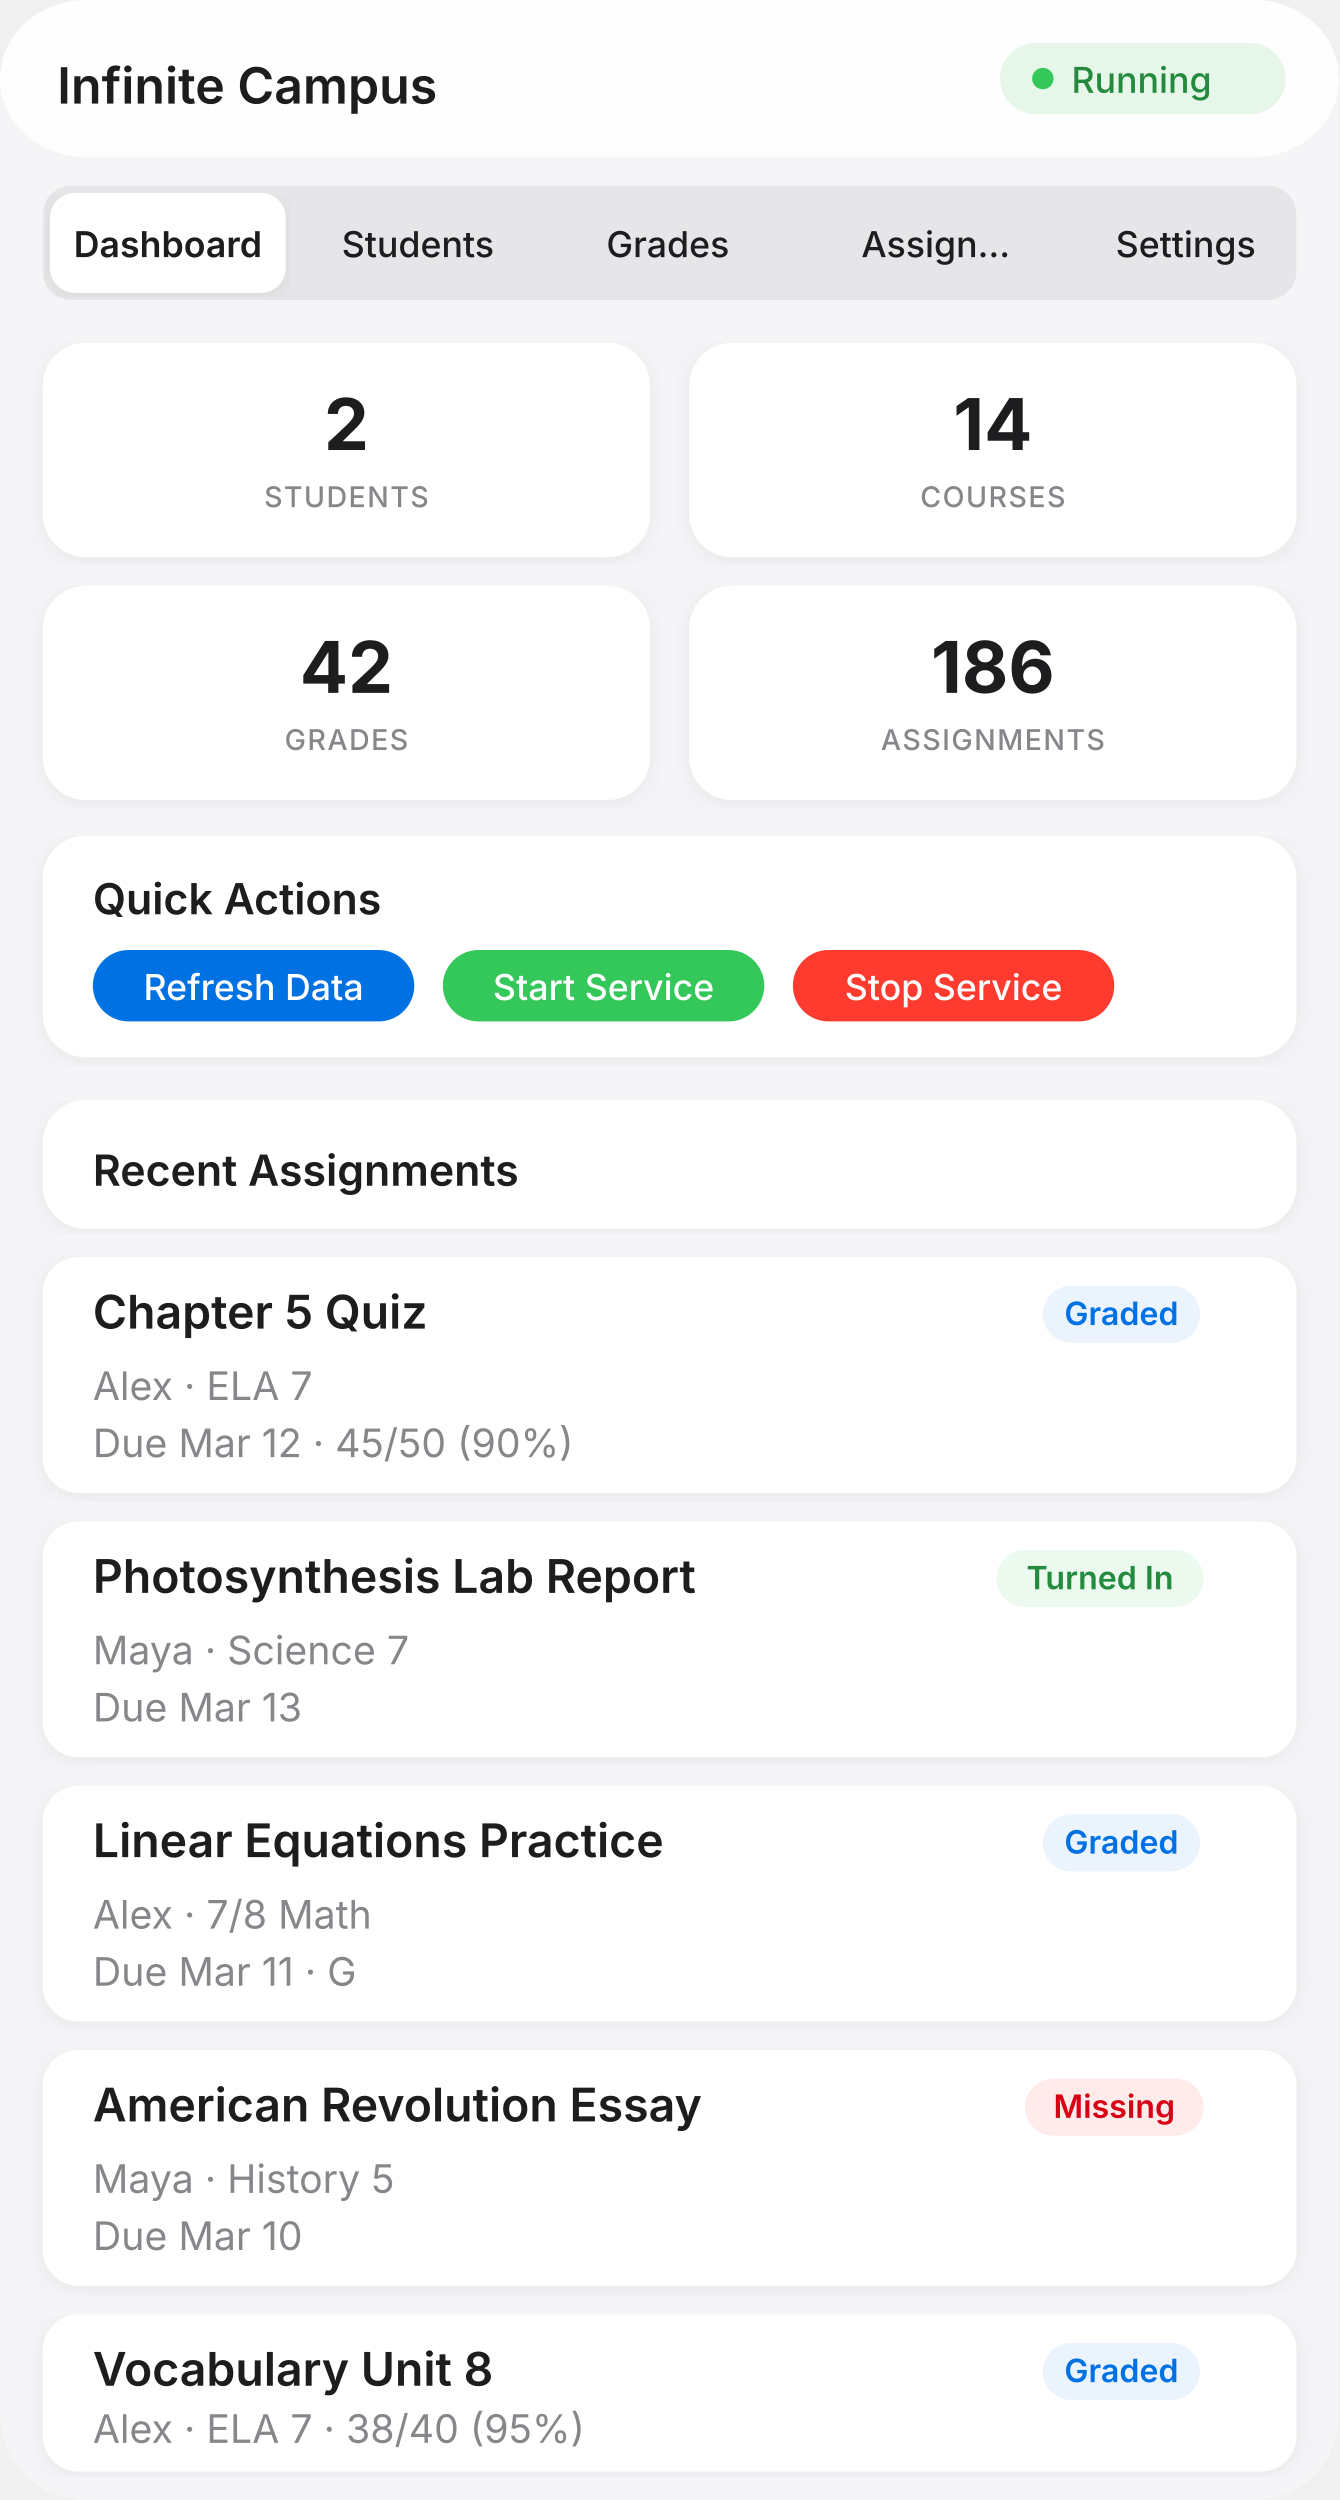
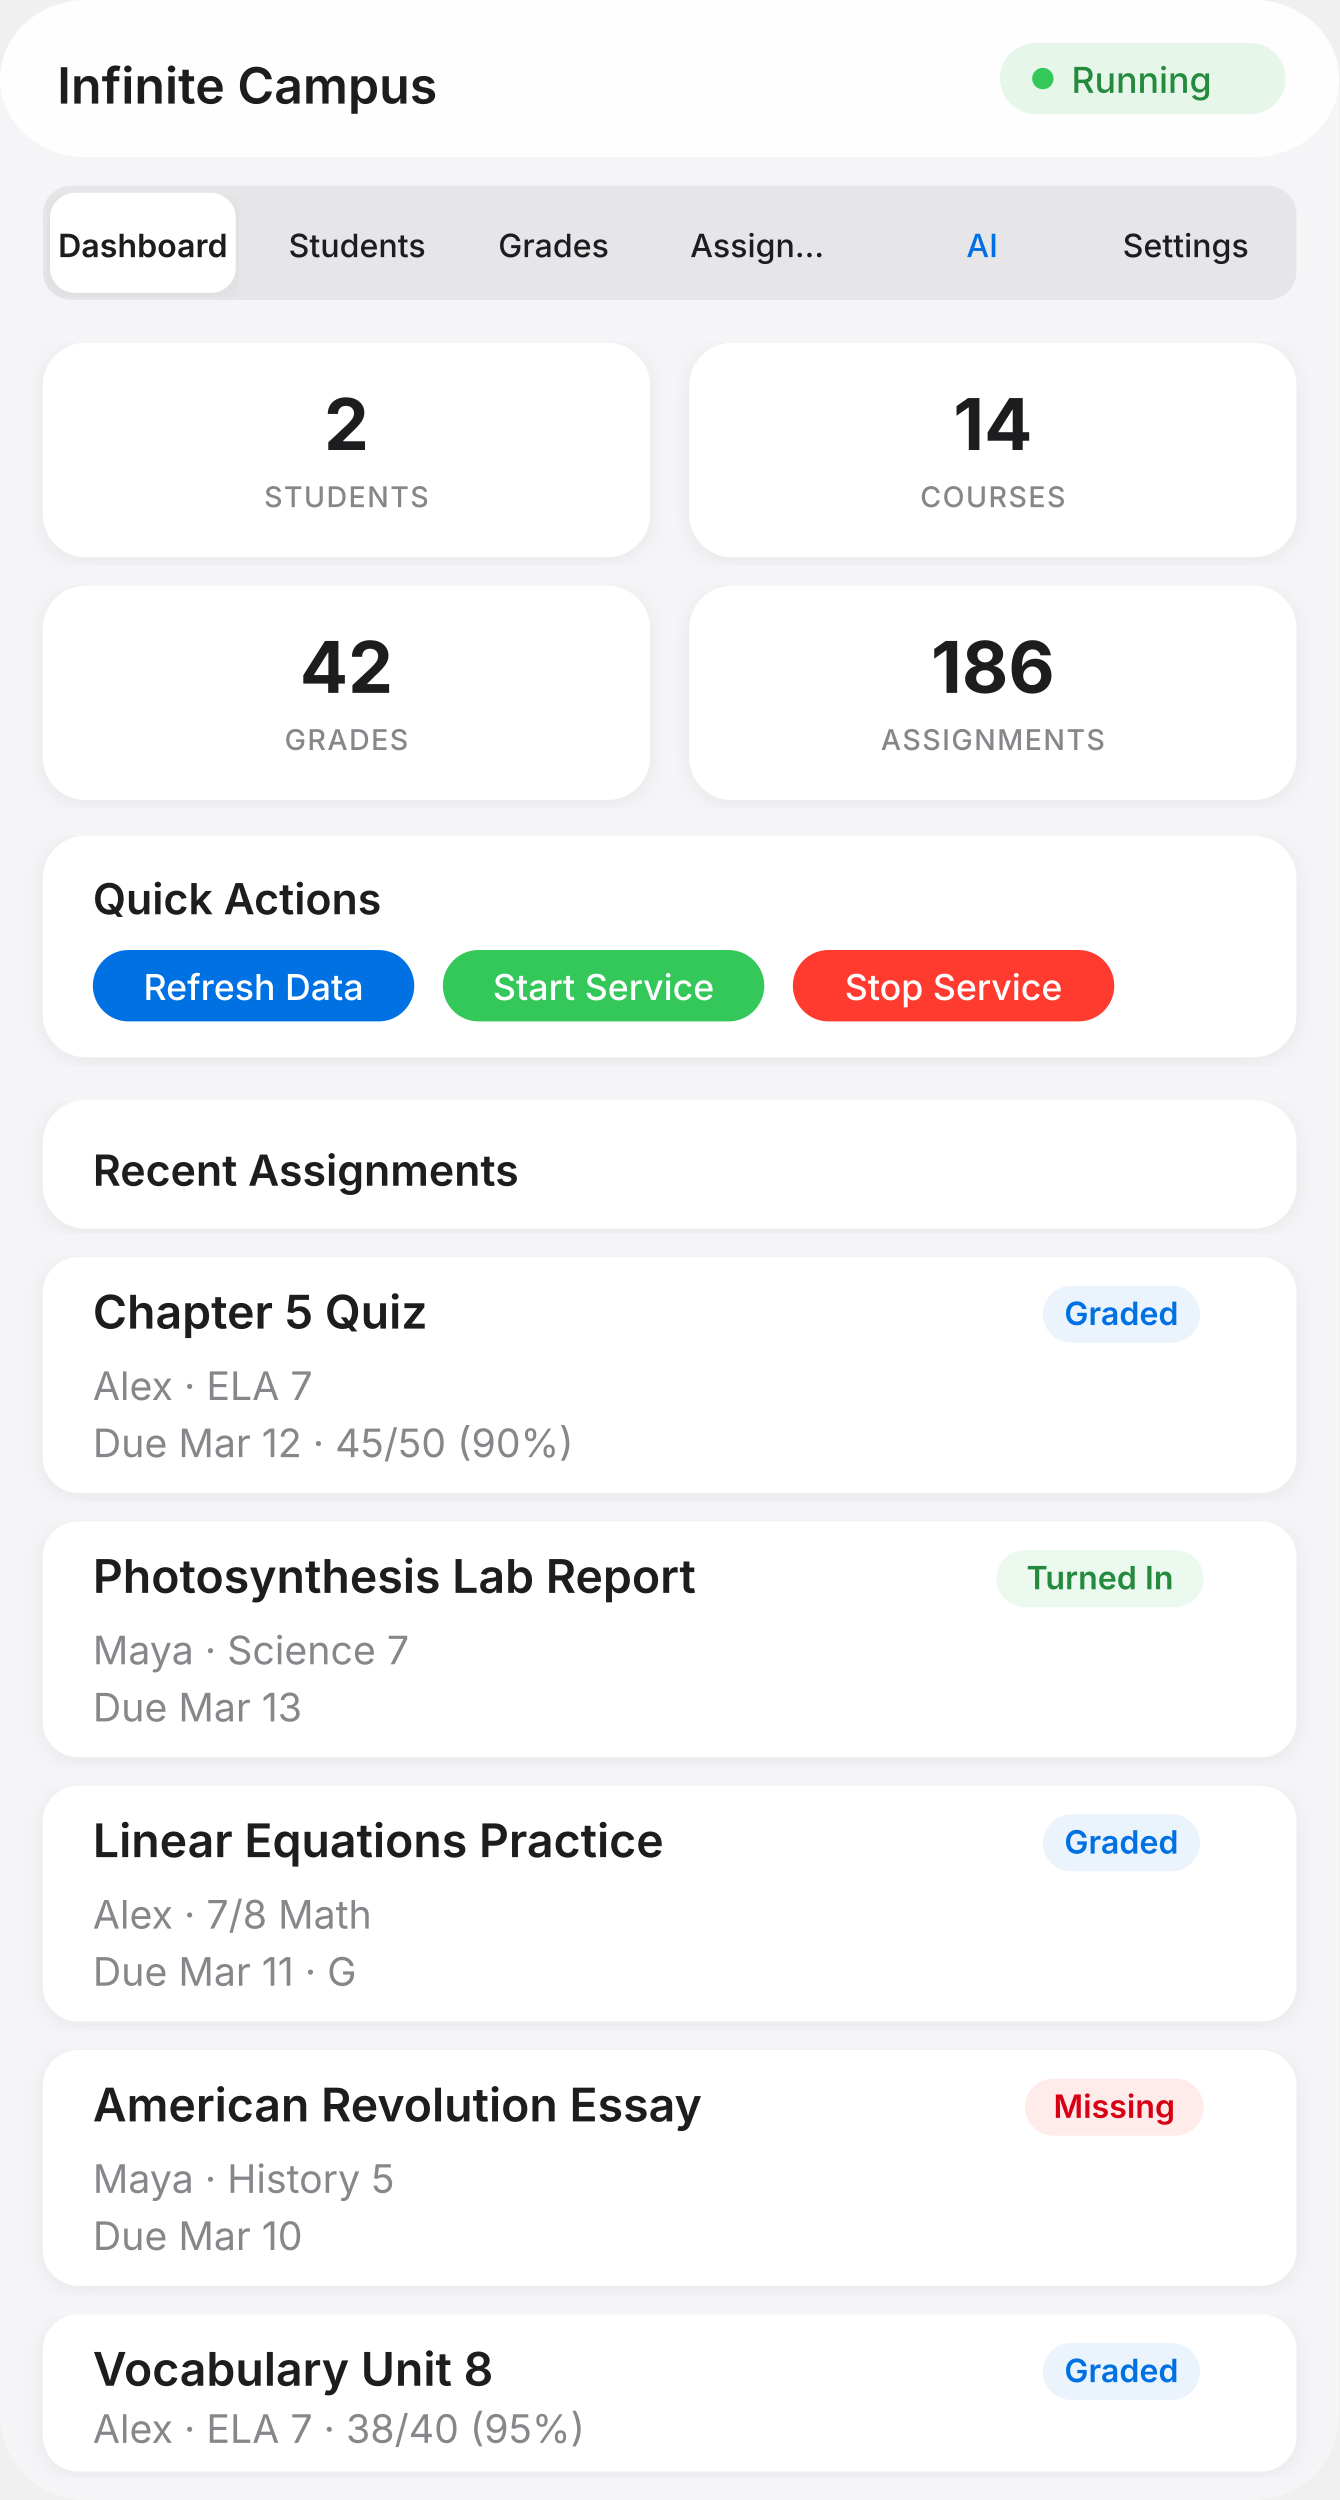
<svg xmlns="http://www.w3.org/2000/svg" width="375" height="700" viewBox="0 0 375 700">
  <defs>
    <filter id="shadow" x="-2%" y="-2%" width="104%" height="106%">
      <feDropShadow dx="0" dy="1" stdDeviation="3" flood-color="#000" flood-opacity="0.06" />
    </filter>
    <style>
      text { font-family: -apple-system, BlinkMacSystemFont, 'SF Pro Display', 'Helvetica Neue', sans-serif; }
    </style>
  </defs>
  <rect width="375" height="700" fill="#f5f5f7" rx="24" />
  <rect width="375" height="44" fill="rgba(255,255,255,0.85)" rx="24" />
  <text x="16" y="29" font-size="14" font-weight="600" fill="#1d1d1f">Infinite Campus</text>
  <rect x="280" y="12" width="80" height="20" rx="10" fill="rgba(52,199,89,0.12)" />
  <circle cx="292" cy="22" r="3" fill="#34c759" />
  <text x="300" y="26" font-size="10" font-weight="500" fill="#248a3d">Running</text>
  <rect x="12" y="52" width="351" height="32" rx="8" fill="rgba(118,118,128,0.12)" />
-   <rect x="14" y="54" width="66" height="28" rx="7" fill="white" filter="url(#shadow)" />
-   <text x="47" y="72" text-anchor="middle" font-size="10" font-weight="600" fill="#1d1d1f">Dashboard</text>
-   <text x="117" y="72" text-anchor="middle" font-size="10" font-weight="500" fill="#1d1d1f">Students</text>
-   <text x="187" y="72" text-anchor="middle" font-size="10" font-weight="500" fill="#1d1d1f">Grades</text>
-   <text x="262" y="72" text-anchor="middle" font-size="10" font-weight="500" fill="#1d1d1f">Assign...</text>
-   <text x="332" y="72" text-anchor="middle" font-size="10" font-weight="500" fill="#1d1d1f">Settings</text>
+   <rect x="14" y="54" width="52" height="28" rx="7" fill="white" filter="url(#shadow)" />
+   <text x="40" y="72" text-anchor="middle" font-size="9" font-weight="600" fill="#1d1d1f">Dashboard</text>
+   <text x="100" y="72" text-anchor="middle" font-size="9" font-weight="500" fill="#1d1d1f">Students</text>
+   <text x="155" y="72" text-anchor="middle" font-size="9" font-weight="500" fill="#1d1d1f">Grades</text>
+   <text x="212" y="72" text-anchor="middle" font-size="9" font-weight="500" fill="#1d1d1f">Assign...</text>
+   <text x="275" y="72" text-anchor="middle" font-size="9" font-weight="500" fill="#0071e3">AI</text>
+   <text x="332" y="72" text-anchor="middle" font-size="9" font-weight="500" fill="#1d1d1f">Settings</text>
  <g transform="translate(12, 96)">
    <rect width="170" height="60" rx="12" fill="white" filter="url(#shadow)" />
    <text x="85" y="30" text-anchor="middle" font-size="20" font-weight="700" fill="#1d1d1f">2</text>
    <text x="85" y="46" text-anchor="middle" font-size="8" font-weight="500" fill="#86868b" letter-spacing="0.4">STUDENTS</text>
    <g transform="translate(181, 0)">
      <rect width="170" height="60" rx="12" fill="white" filter="url(#shadow)" />
      <text x="85" y="30" text-anchor="middle" font-size="20" font-weight="700" fill="#1d1d1f">14</text>
      <text x="85" y="46" text-anchor="middle" font-size="8" font-weight="500" fill="#86868b" letter-spacing="0.4">COURSES</text>
    </g>
    <g transform="translate(0, 68)">
      <rect width="170" height="60" rx="12" fill="white" filter="url(#shadow)" />
      <text x="85" y="30" text-anchor="middle" font-size="20" font-weight="700" fill="#1d1d1f">42</text>
      <text x="85" y="46" text-anchor="middle" font-size="8" font-weight="500" fill="#86868b" letter-spacing="0.4">GRADES</text>
    </g>
    <g transform="translate(181, 68)">
      <rect width="170" height="60" rx="12" fill="white" filter="url(#shadow)" />
      <text x="85" y="30" text-anchor="middle" font-size="20" font-weight="700" fill="#1d1d1f">186</text>
      <text x="85" y="46" text-anchor="middle" font-size="8" font-weight="500" fill="#86868b" letter-spacing="0.4">ASSIGNMENTS</text>
    </g>
  </g>
  <g transform="translate(12, 234)">
    <rect width="351" height="62" rx="12" fill="white" filter="url(#shadow)" />
    <text x="14" y="22" font-size="12" font-weight="600" fill="#1d1d1f">Quick Actions</text>
    <rect x="14" y="32" width="90" height="20" rx="10" fill="#0071e3" />
    <text x="59" y="46" text-anchor="middle" font-size="10" font-weight="500" fill="white">Refresh Data</text>
    <rect x="112" y="32" width="90" height="20" rx="10" fill="#34c759" />
    <text x="157" y="46" text-anchor="middle" font-size="10" font-weight="500" fill="white">Start Service</text>
    <rect x="210" y="32" width="90" height="20" rx="10" fill="#ff3b30" />
    <text x="255" y="46" text-anchor="middle" font-size="10" font-weight="500" fill="white">Stop Service</text>
  </g>
  <g transform="translate(12, 308)">
    <rect width="351" height="36" rx="12" fill="white" filter="url(#shadow)" />
    <text x="14" y="24" font-size="12" font-weight="600" fill="#1d1d1f">Recent Assignments</text>
  </g>
  <g transform="translate(12, 352)">
    <rect width="351" height="66" rx="10" fill="white" filter="url(#shadow)" />
    <text x="14" y="20" font-size="13" font-weight="600" fill="#1d1d1f">Chapter 5 Quiz</text>
    <rect x="280" y="8" width="44" height="16" rx="8" fill="rgba(0,113,227,0.08)" />
    <text x="302" y="19" text-anchor="middle" font-size="9" font-weight="600" fill="#0071e3">Graded</text>
    <text x="14" y="40" font-size="11" fill="#86868b">Alex · ELA 7</text>
    <text x="14" y="56" font-size="11" fill="#86868b">Due Mar 12 · 45/50 (90%)</text>
  </g>
  <g transform="translate(12, 426)">
    <rect width="351" height="66" rx="10" fill="white" filter="url(#shadow)" />
    <text x="14" y="20" font-size="13" font-weight="600" fill="#1d1d1f">Photosynthesis Lab Report</text>
    <rect x="267" y="8" width="58" height="16" rx="8" fill="rgba(52,199,89,0.1)" />
    <text x="296" y="19" text-anchor="middle" font-size="9" font-weight="600" fill="#248a3d">Turned In</text>
    <text x="14" y="40" font-size="11" fill="#86868b">Maya · Science 7</text>
    <text x="14" y="56" font-size="11" fill="#86868b">Due Mar 13</text>
  </g>
  <g transform="translate(12, 500)">
    <rect width="351" height="66" rx="10" fill="white" filter="url(#shadow)" />
    <text x="14" y="20" font-size="13" font-weight="600" fill="#1d1d1f">Linear Equations Practice</text>
    <rect x="280" y="8" width="44" height="16" rx="8" fill="rgba(0,113,227,0.08)" />
    <text x="302" y="19" text-anchor="middle" font-size="9" font-weight="600" fill="#0071e3">Graded</text>
    <text x="14" y="40" font-size="11" fill="#86868b">Alex · 7/8 Math</text>
    <text x="14" y="56" font-size="11" fill="#86868b">Due Mar 11 · G</text>
  </g>
  <g transform="translate(12, 574)">
    <rect width="351" height="66" rx="10" fill="white" filter="url(#shadow)" />
    <text x="14" y="20" font-size="13" font-weight="600" fill="#1d1d1f">American Revolution Essay</text>
    <rect x="275" y="8" width="50" height="16" rx="8" fill="rgba(255,59,48,0.1)" />
    <text x="300" y="19" text-anchor="middle" font-size="9" font-weight="600" fill="#d70015">Missing</text>
    <text x="14" y="40" font-size="11" fill="#86868b">Maya · History 5</text>
    <text x="14" y="56" font-size="11" fill="#86868b">Due Mar 10</text>
  </g>
  <g transform="translate(12, 648)">
    <rect width="351" height="44" rx="10" fill="white" filter="url(#shadow)" />
    <text x="14" y="20" font-size="13" font-weight="600" fill="#1d1d1f">Vocabulary Unit 8</text>
    <rect x="280" y="8" width="44" height="16" rx="8" fill="rgba(0,113,227,0.08)" />
    <text x="302" y="19" text-anchor="middle" font-size="9" font-weight="600" fill="#0071e3">Graded</text>
    <text x="14" y="36" font-size="11" fill="#86868b">Alex · ELA 7 · 38/40 (95%)</text>
  </g>
</svg>
